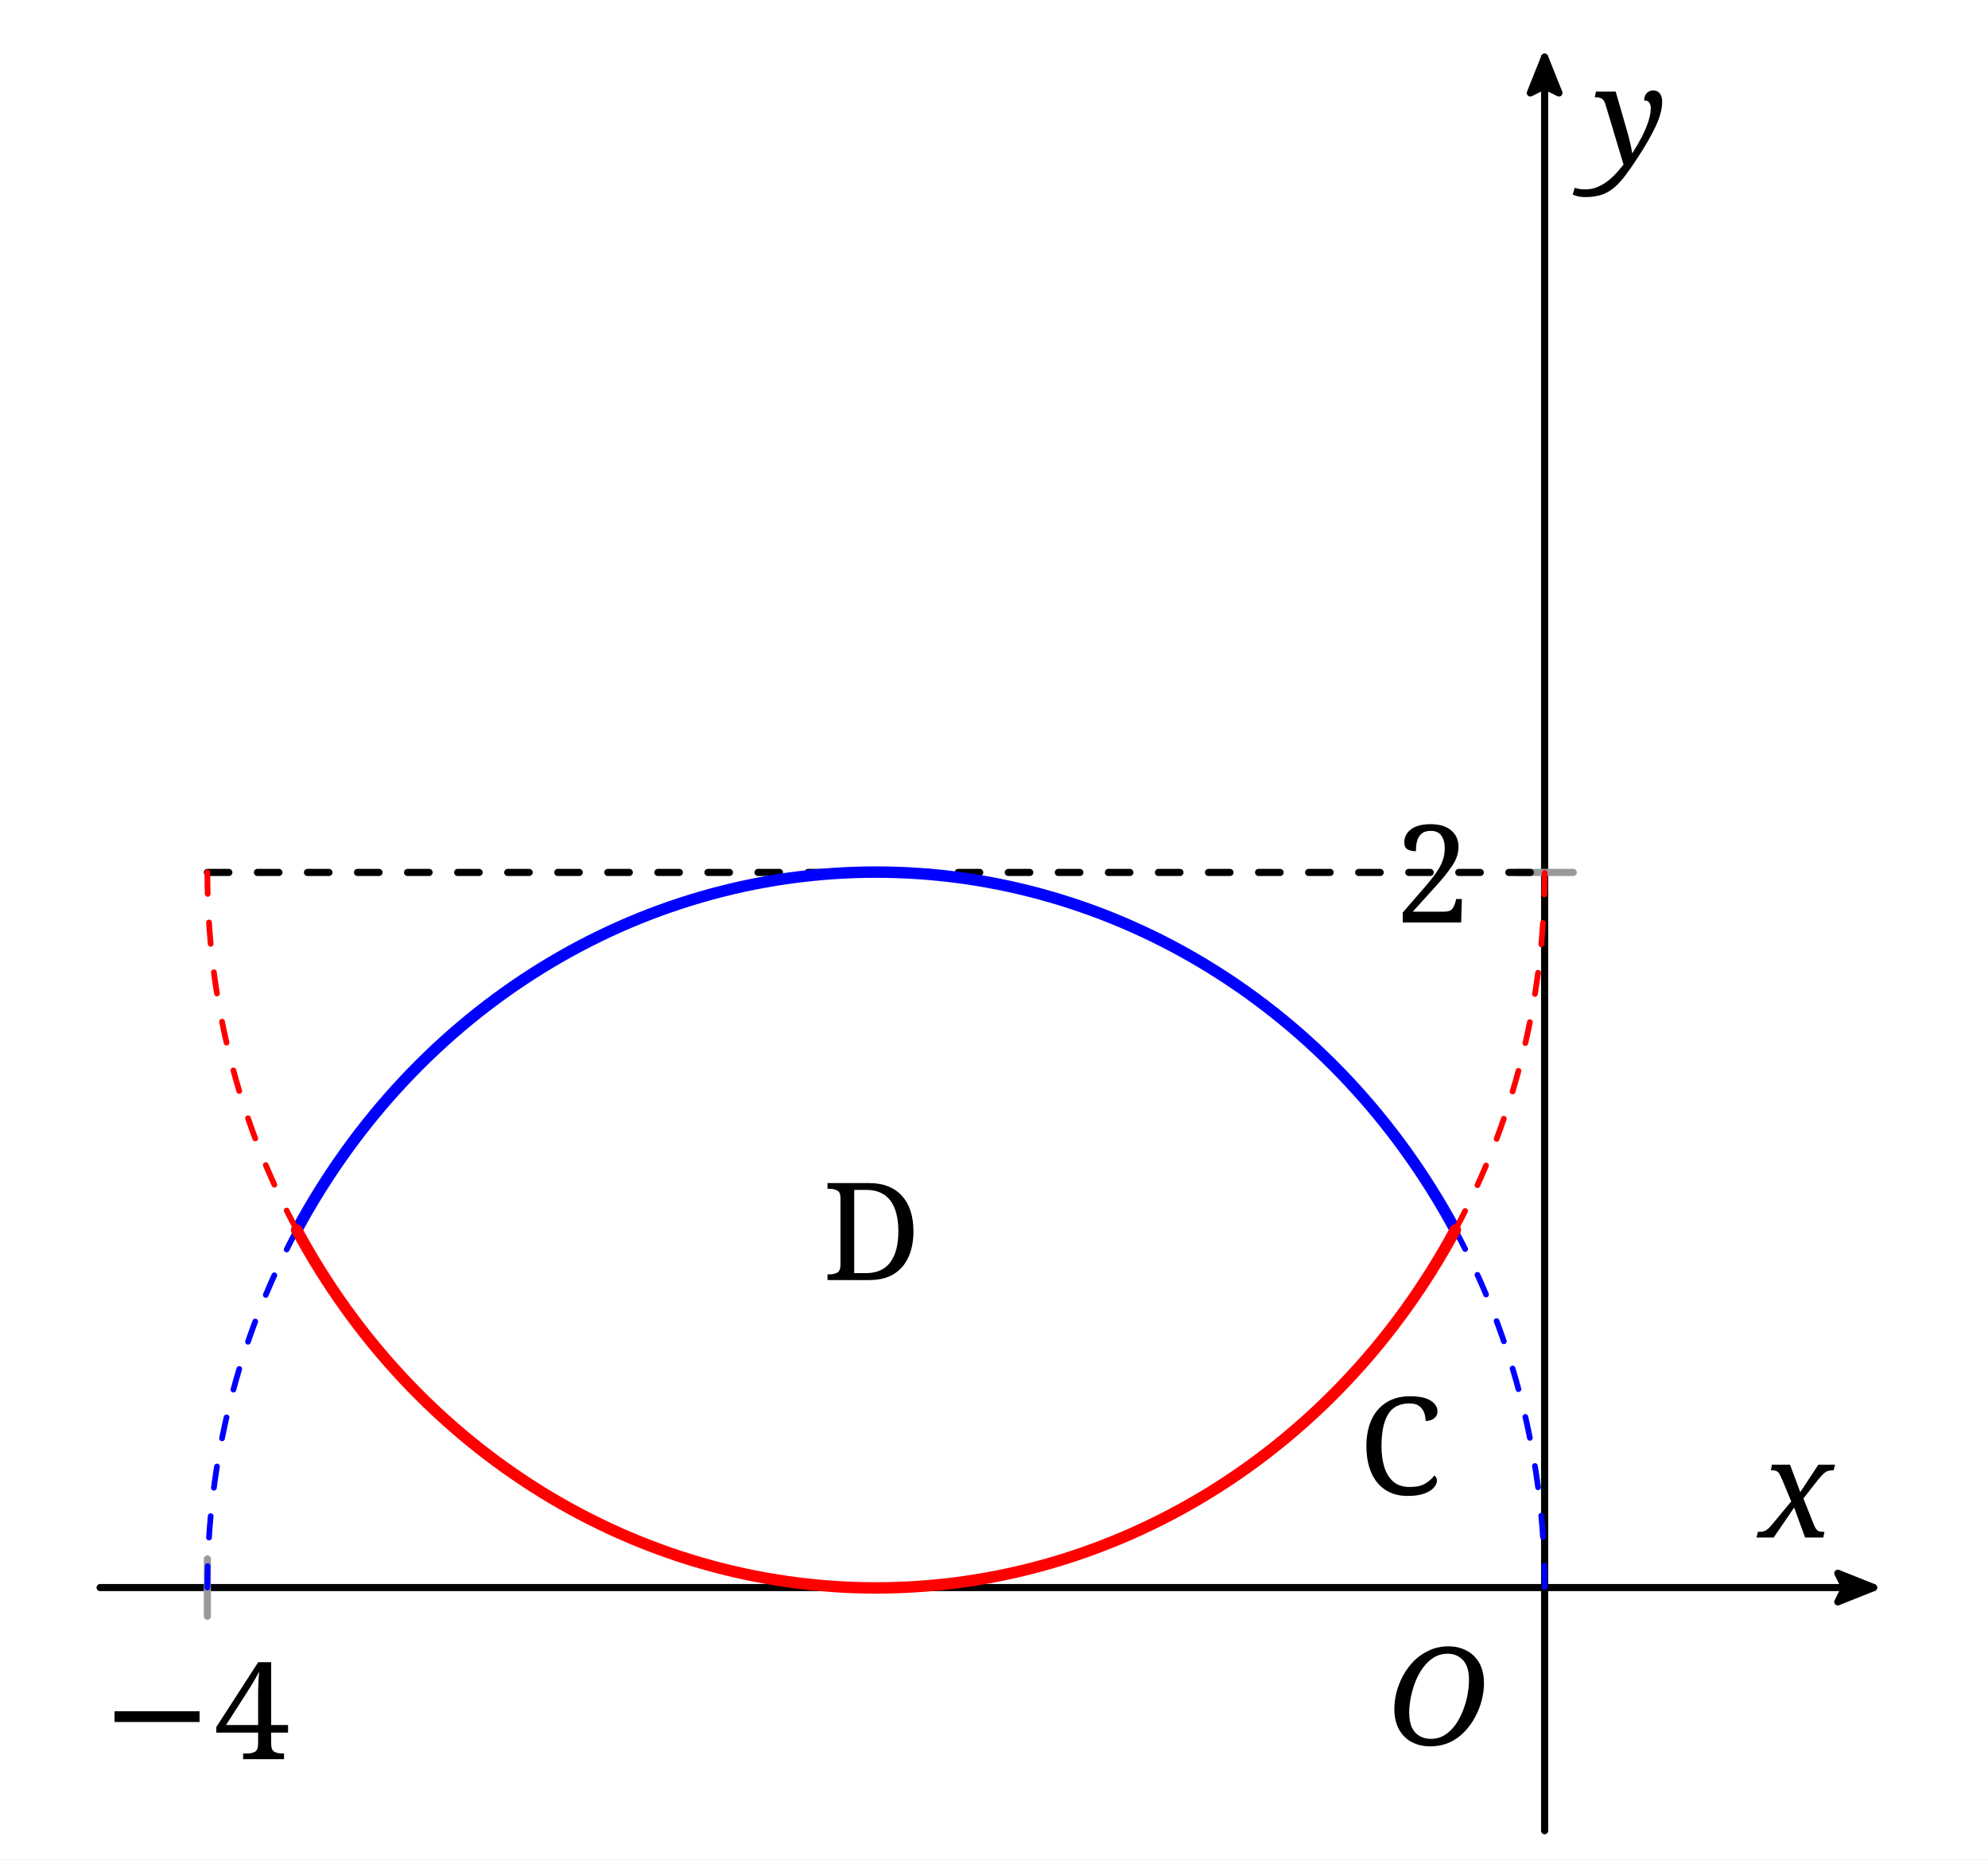
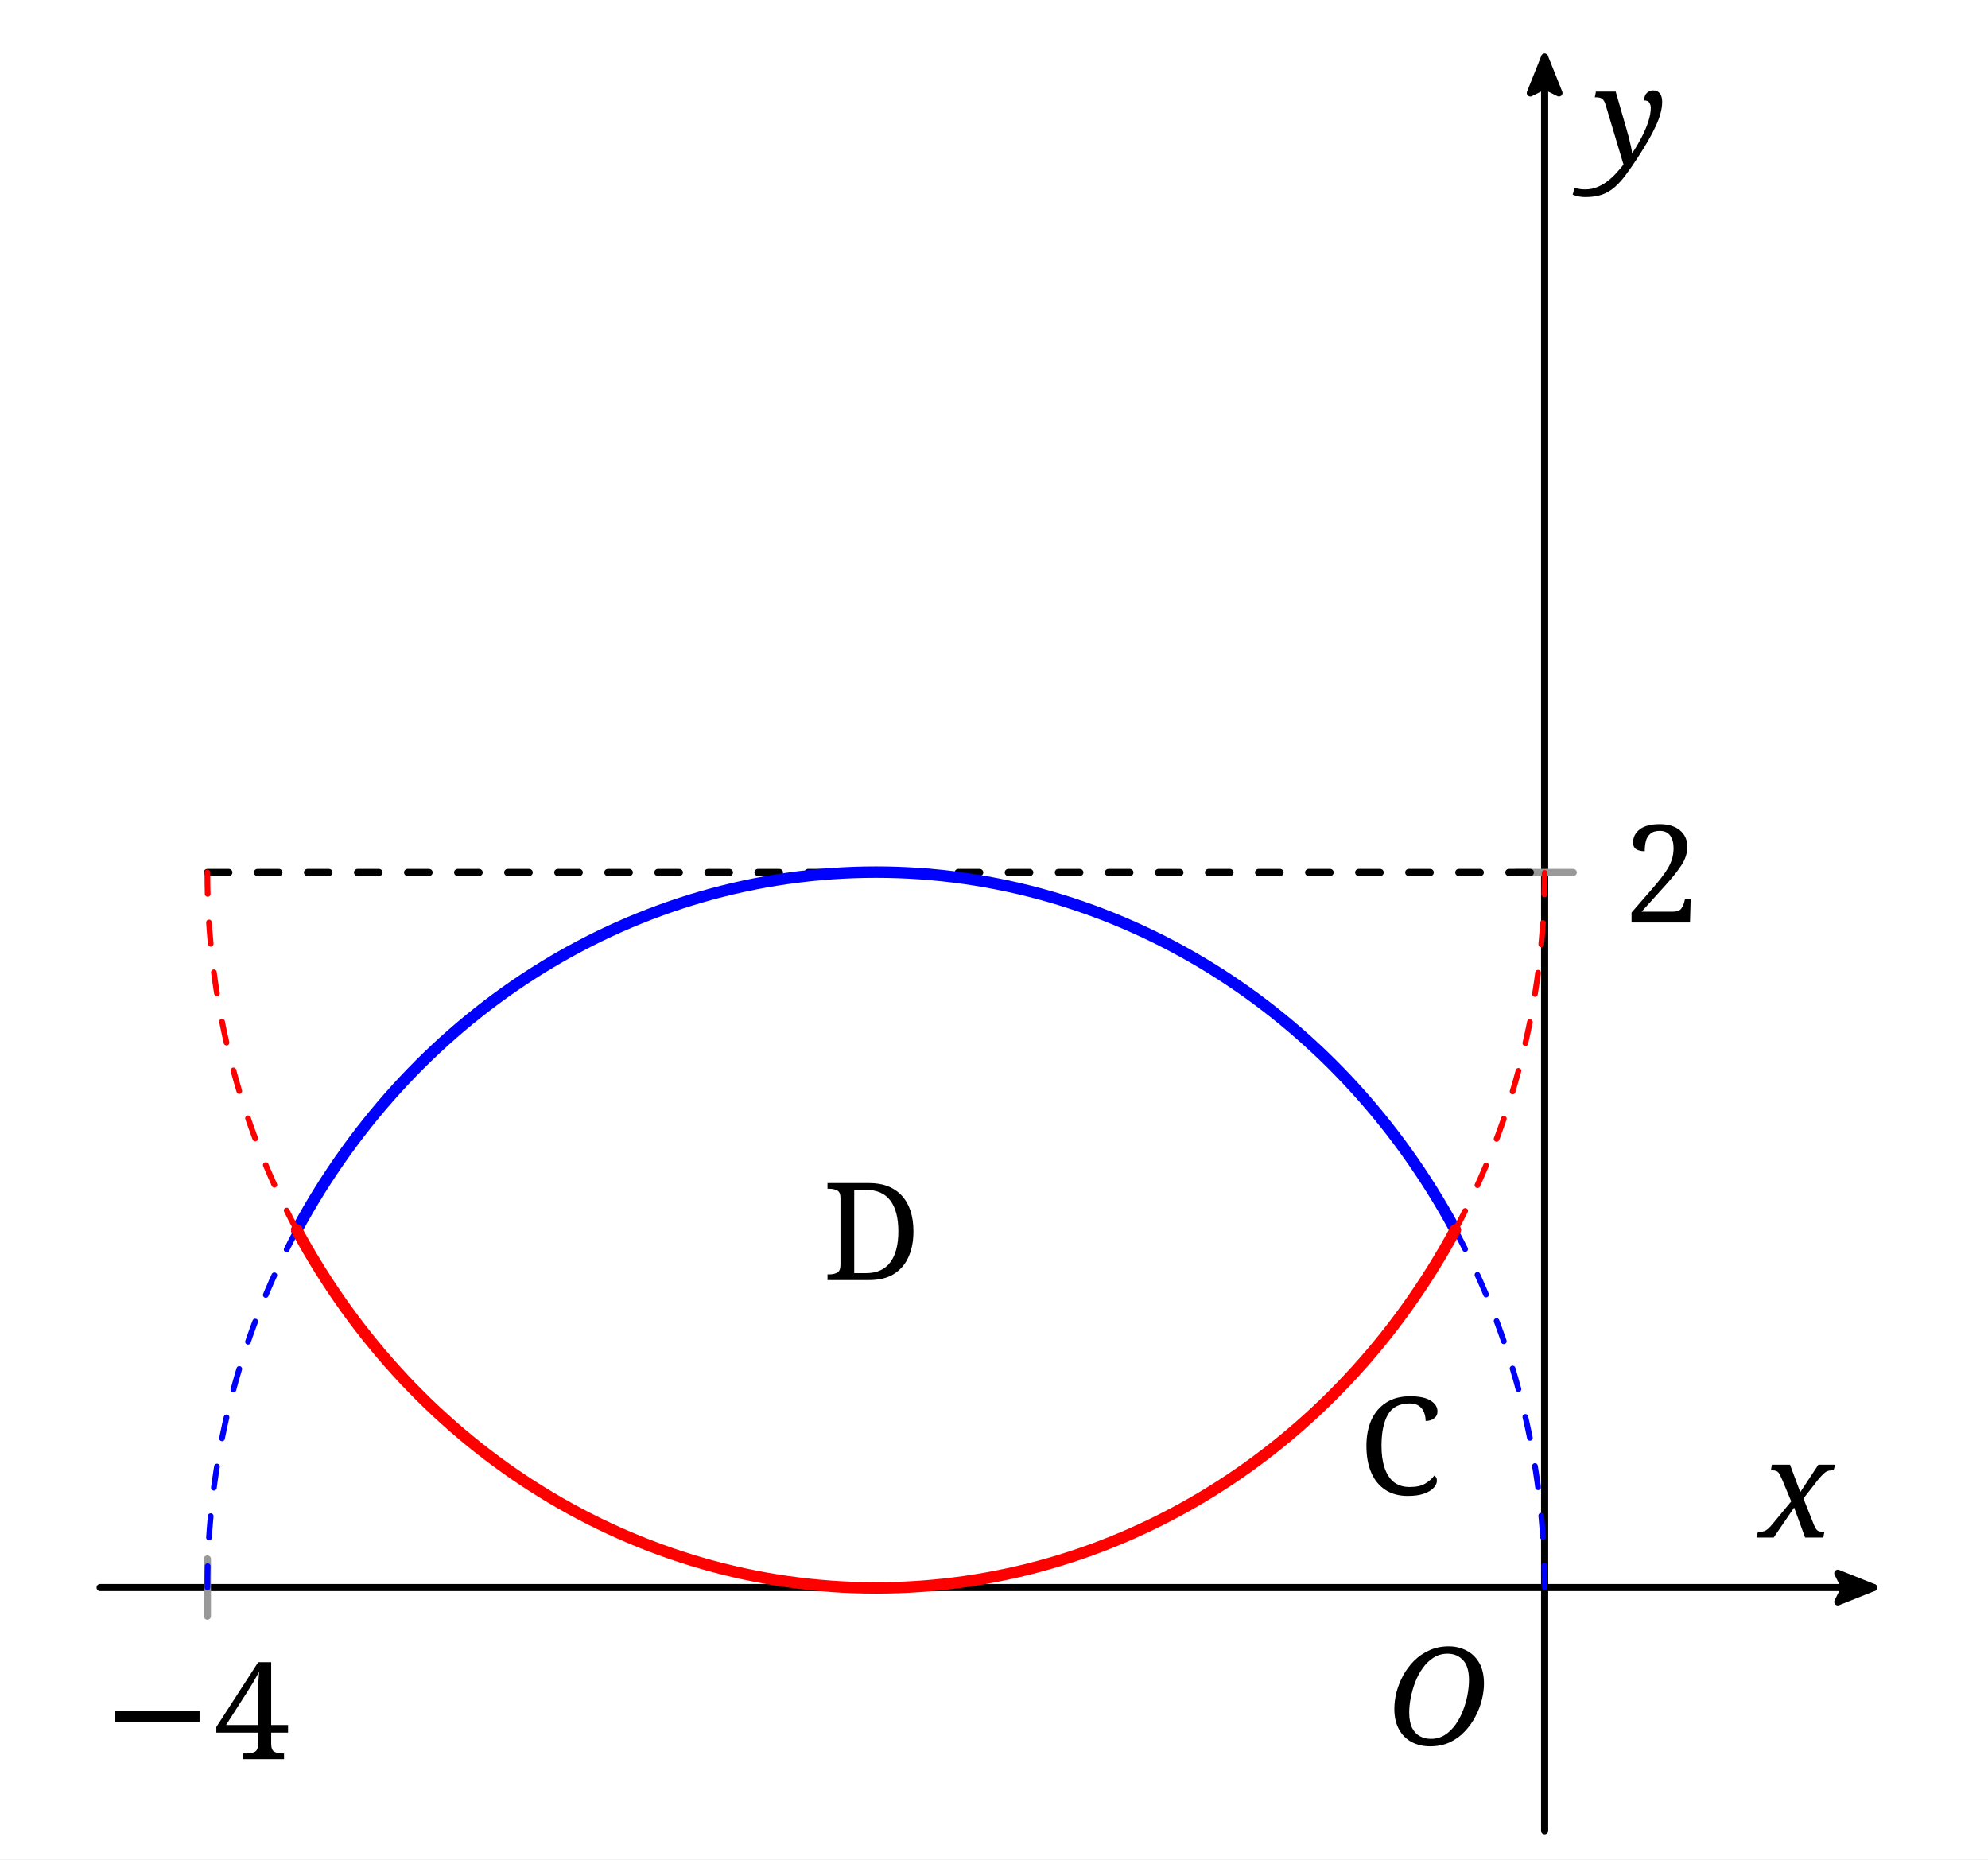
<svg xmlns="http://www.w3.org/2000/svg" viewBox="400 252 278 260" role="img">
  <rect x="400" y="252" width="278" height="260" fill="white" />
  <g fill="none" stroke-linecap="round" stroke-linejoin="round">
    <g stroke="#000" stroke-width="1">
      <path d="M414 474H662M616 508V260" />
      <path fill="#000" d="M662 474l-5 -2 1 2 -1 2zM616 260l-2 5 2 -1 2 1z" />
      <path stroke="#999" d="M429 470v8M612 374h8" />
      <path stroke-dasharray="3 4" d="M429 374H616" />
    </g>
    <g stroke="#00f" stroke-width="1.6">
      <path d="M441.5 424A93.5 100 0 0 1 603.5 424" />
      <path stroke-width="0.8" stroke-dasharray="3 4" d="M429 474A93.5 100 0 0 1 441.5 424M603.5 424A93.5 100 0 0 1 616 474" />
    </g>
    <g stroke="red" stroke-width="1.6">
      <path d="M441.5 424A93.5 100 0 0 0 603.5 424" />
      <path stroke-width="0.8" stroke-dasharray="3 4" d="M429 374A93.5 100 0 0 0 441.5 424M603.5 424A93.5 100 0 0 0 616 374" />
    </g>
    <g fill="black" stroke="none" font-family="serif" font-size="19">
      <text x="414" y="498">−4</text>
-       <text x="595" y="381">2</text>
+       <text x="627" y="381">2</text>
      <text x="515" y="431">D</text>
      <text x="590" y="461">C</text>
      <text x="594" y="496" font-style="italic">O</text>
      <text x="646" y="467" font-style="italic">x</text>
      <text x="623" y="275" font-style="italic">y</text>
    </g>
  </g>
</svg>
